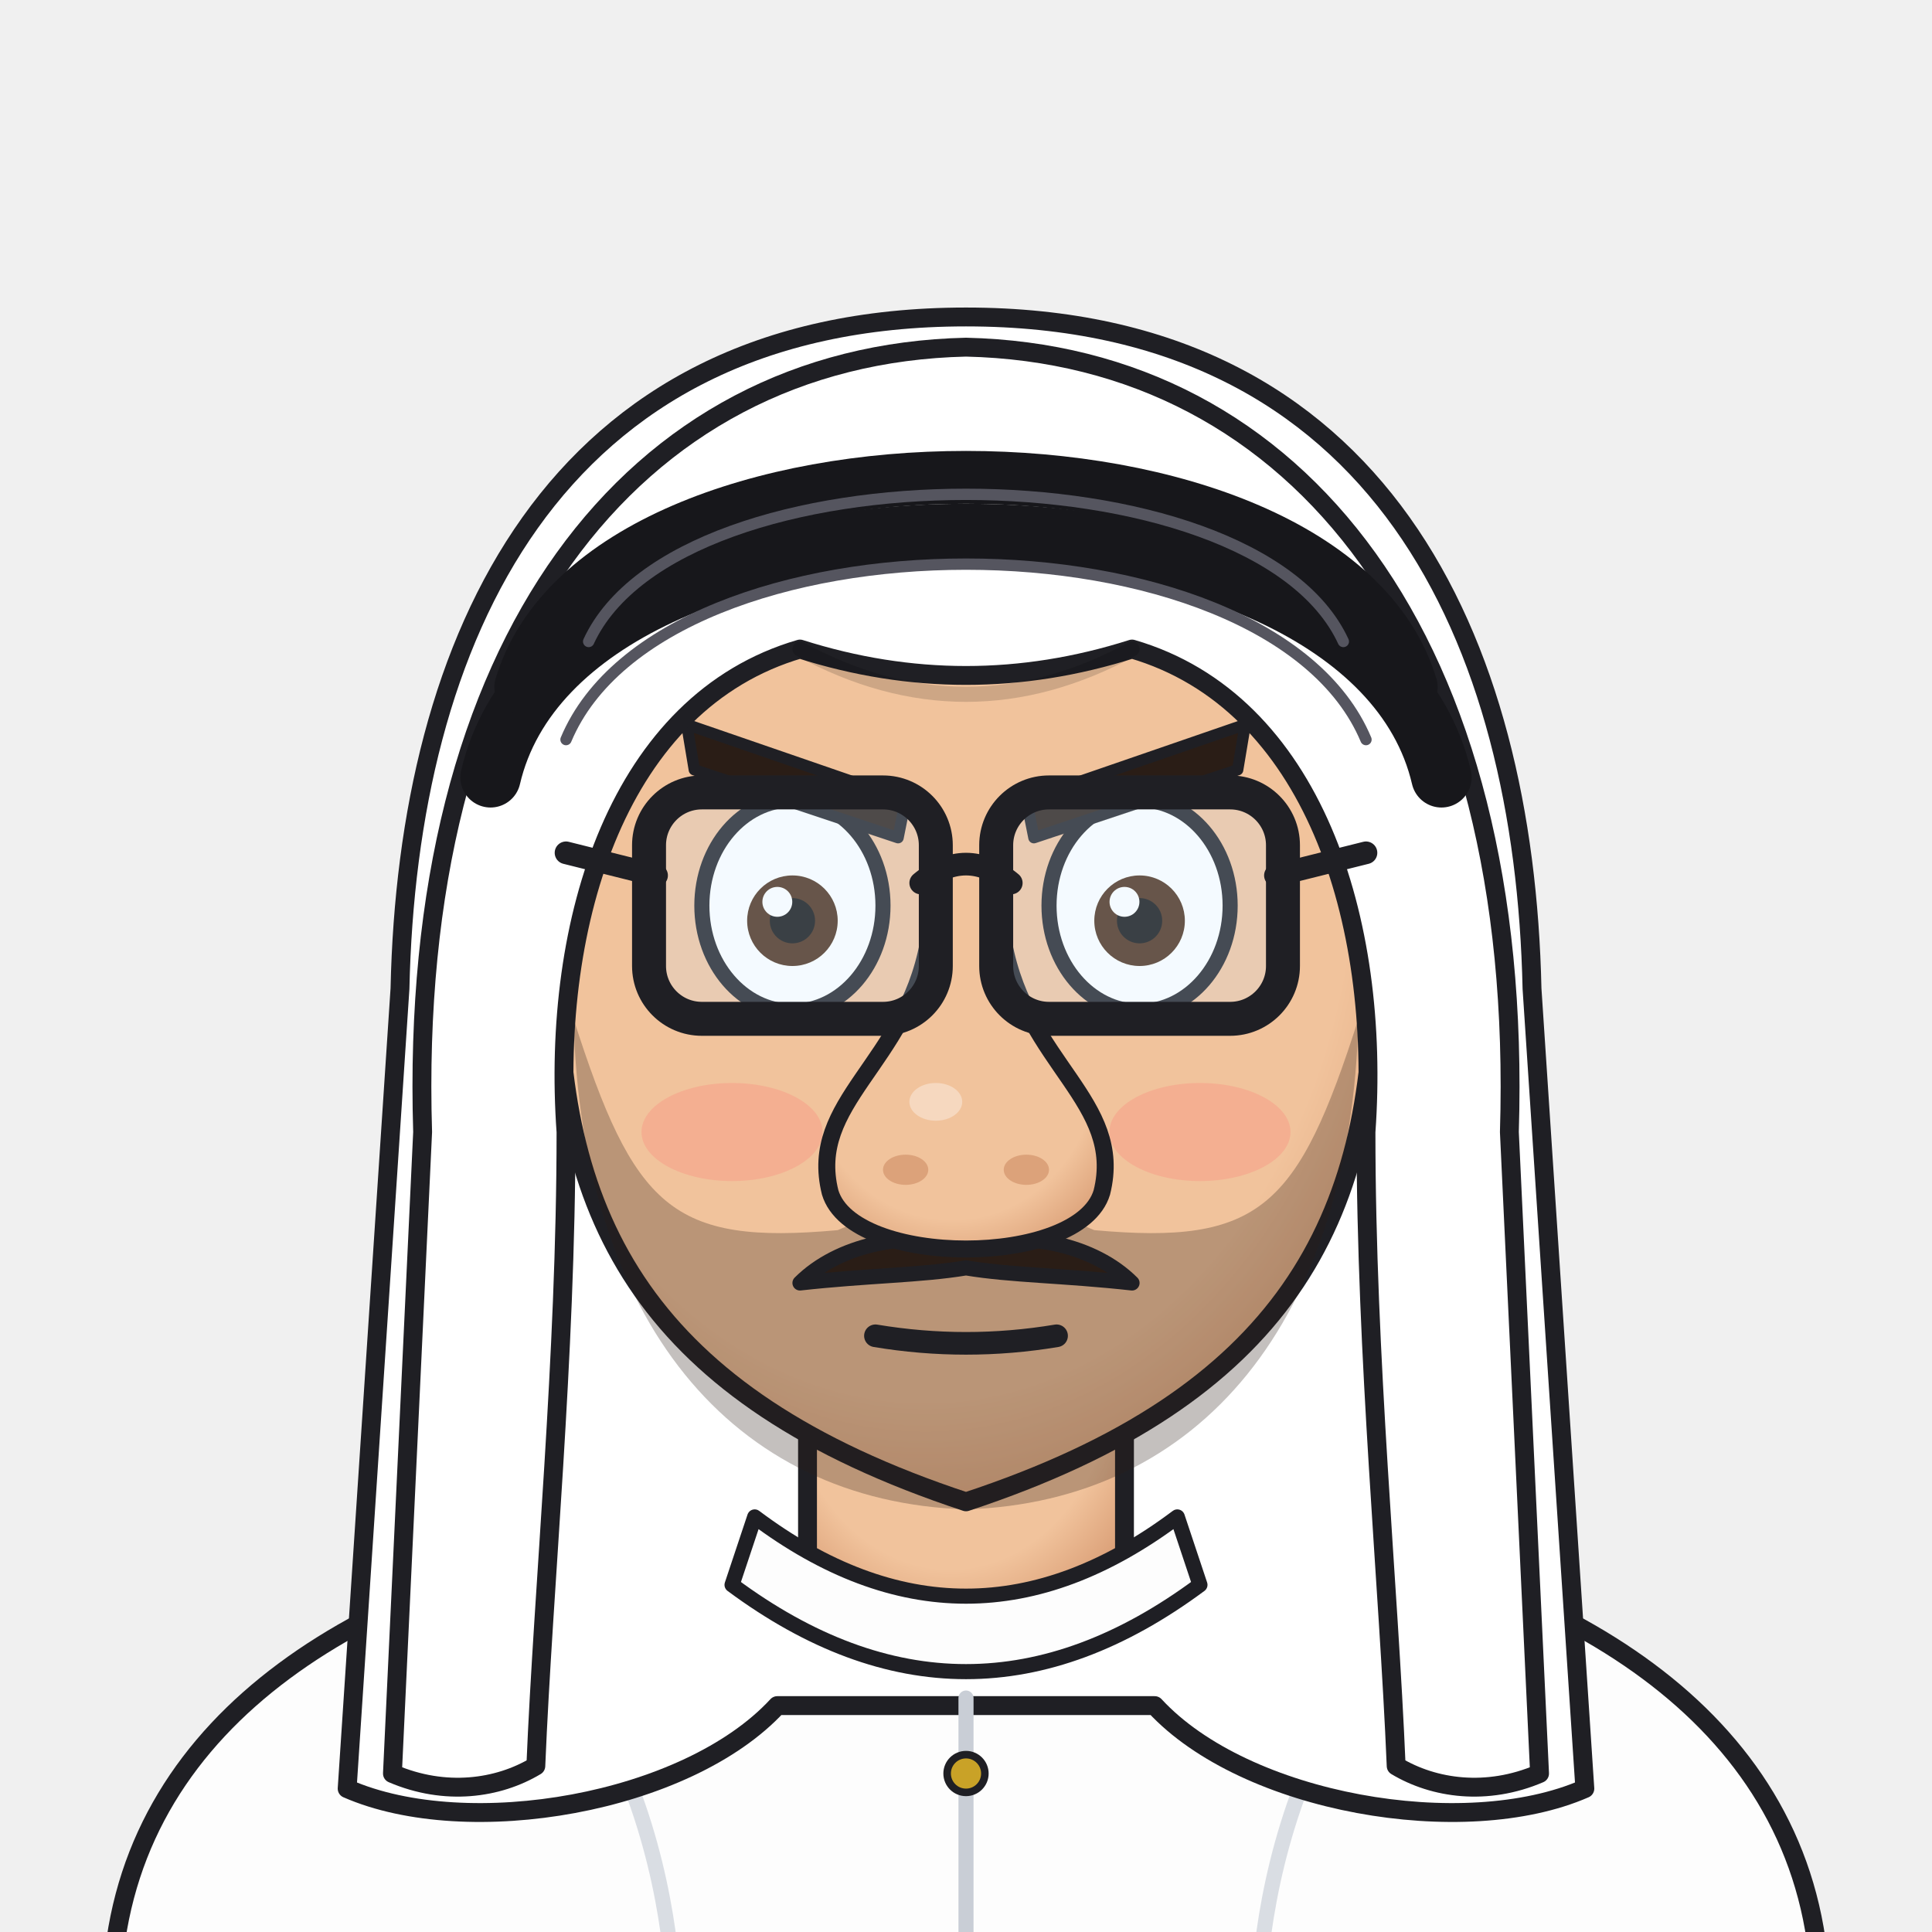
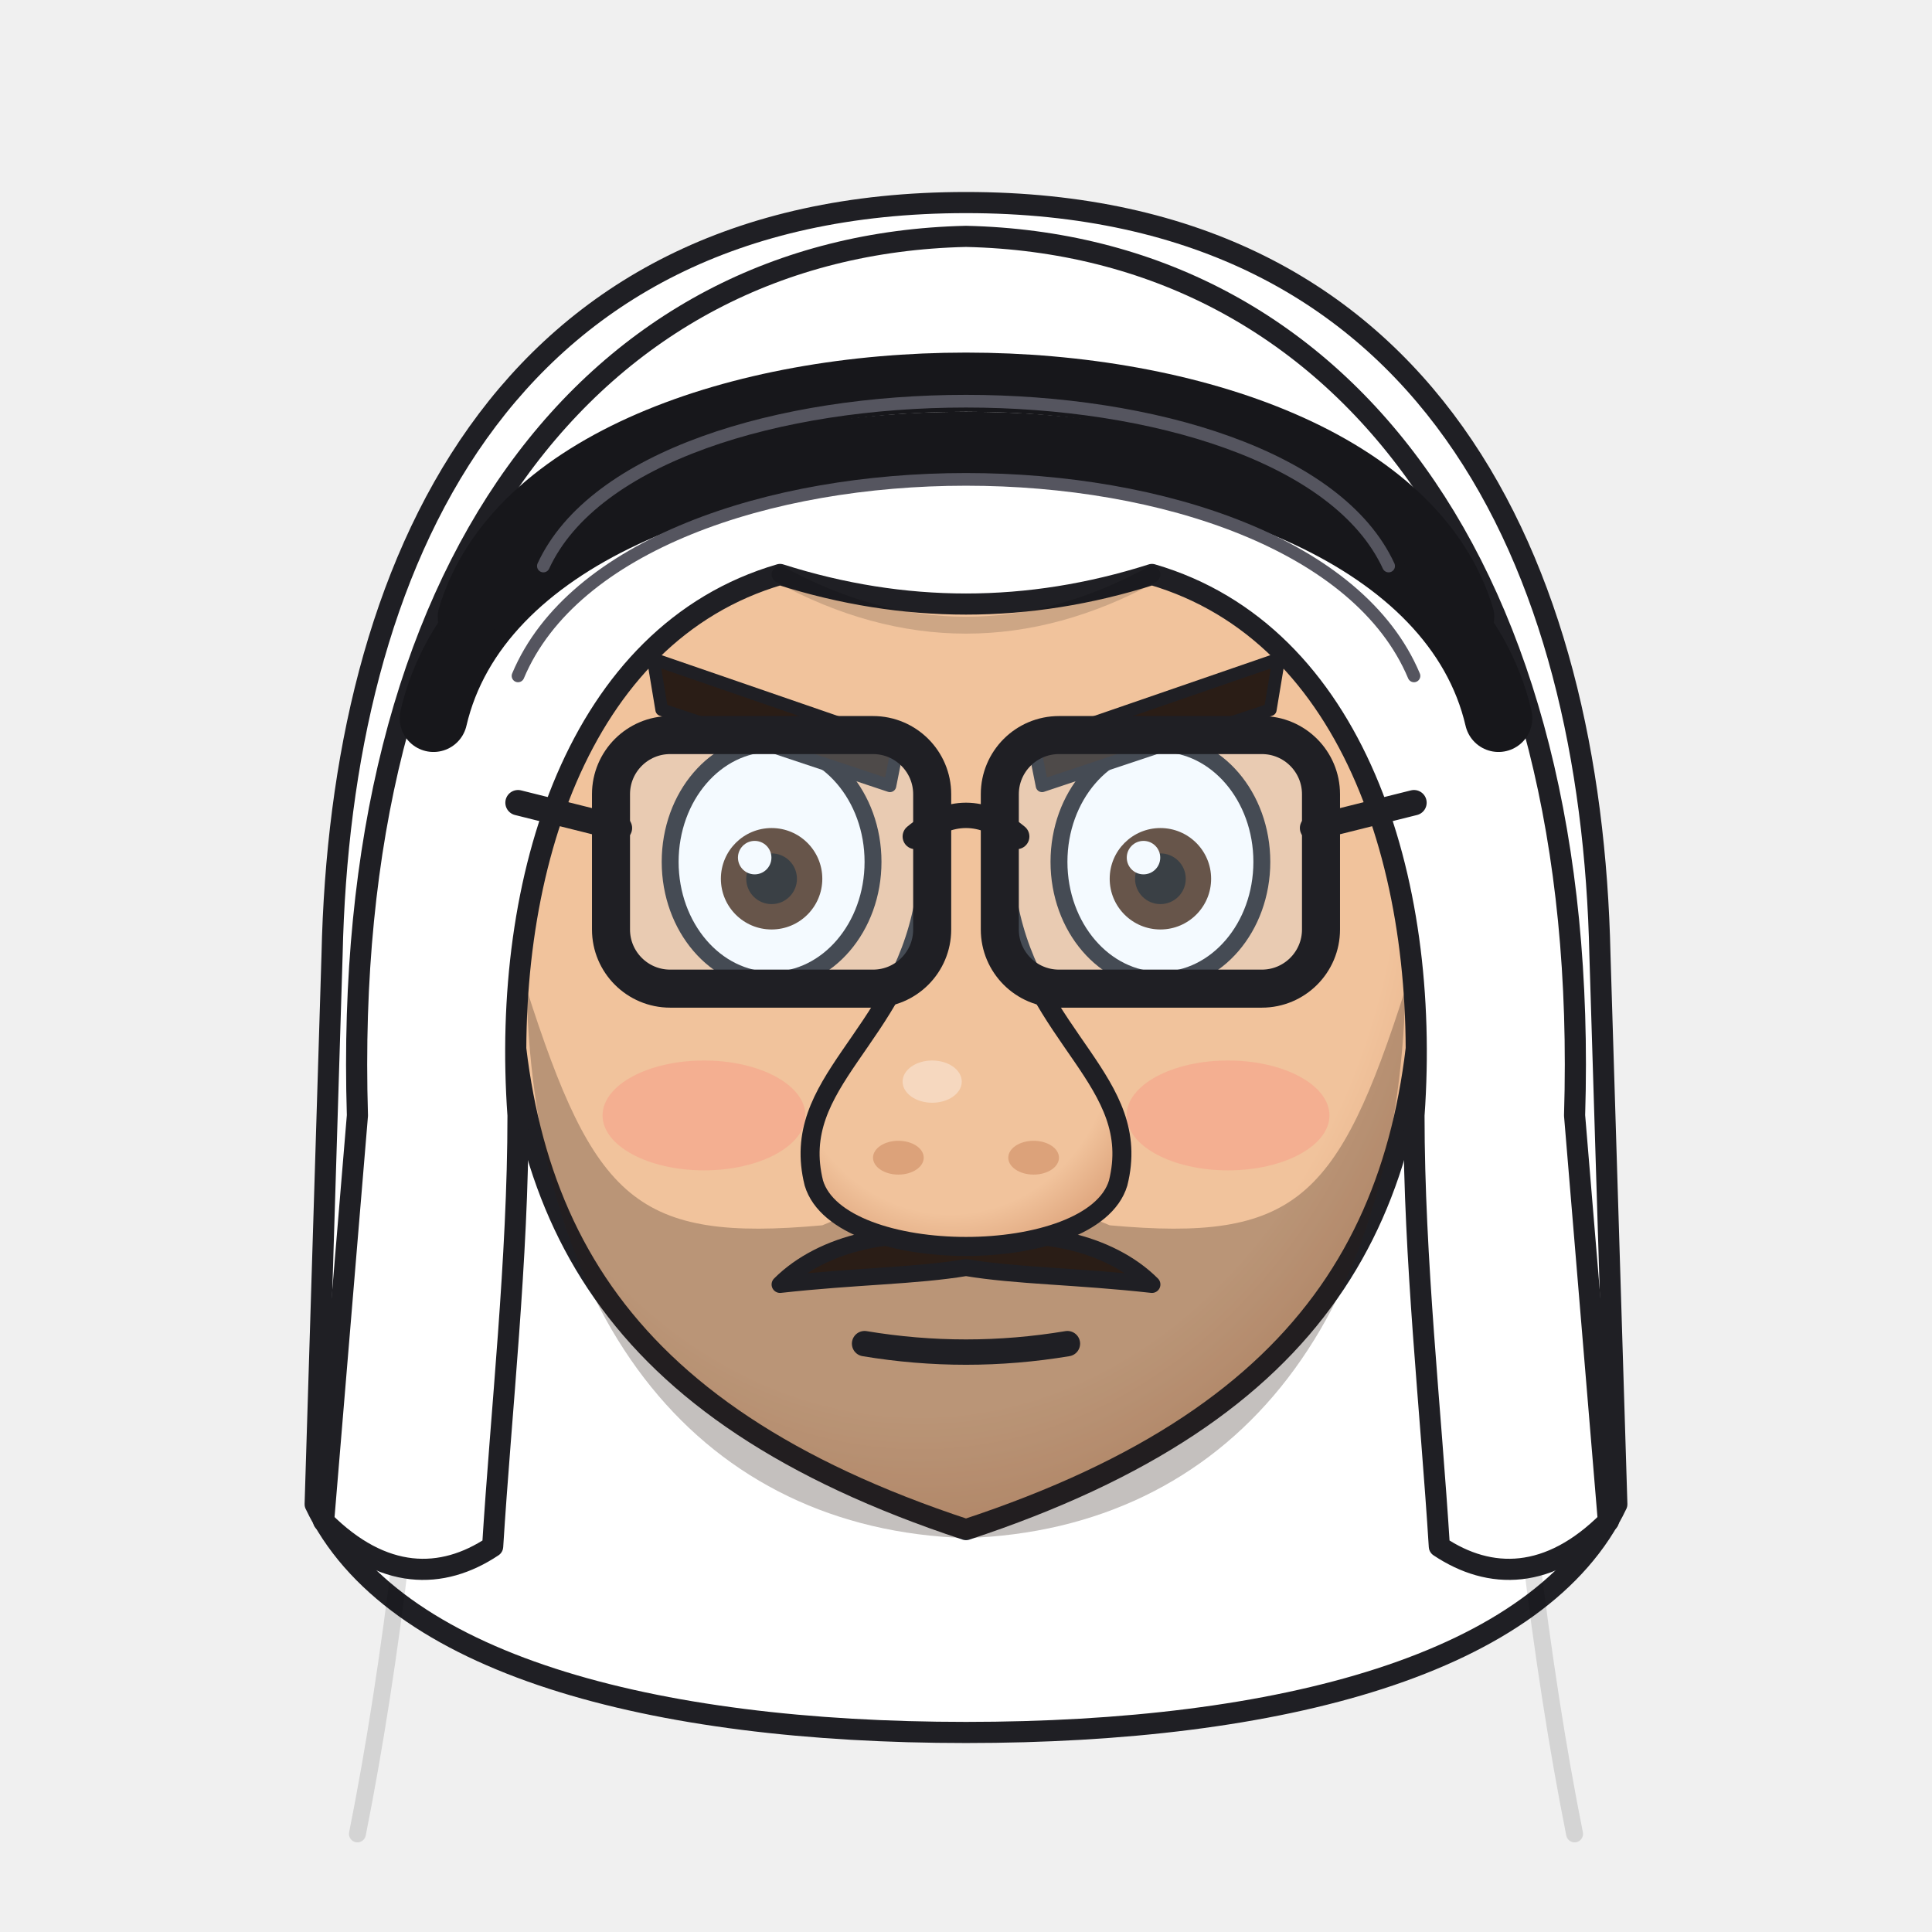
<svg xmlns="http://www.w3.org/2000/svg" viewBox="0 0 512 512" width="512" height="512">
  <defs>
    <linearGradient id="bga6" x1="0" y1="0" x2="0" y2="1">
      <stop offset="0" stop-color="#9fb0c4" />
      <stop offset="1" stop-color="#5f7189" />
    </linearGradient>
    <radialGradient id="glowa6" cx="0.5" cy="0.35" r="0.6">
      <stop offset="0" stop-color="#fff" stop-opacity="0.45" />
      <stop offset="1" stop-color="#fff" stop-opacity="0" />
    </radialGradient>
    <radialGradient id="skina6" cx="0.45" cy="0.38" r="0.7">
      <stop offset="0" stop-color="#f1c39c" />
      <stop offset="0.75" stop-color="#f1c39c" />
      <stop offset="1" stop-color="#dca27a" />
    </radialGradient>
    <pattern id="shma6" width="26" height="26" patternUnits="userSpaceOnUse" patternTransform="rotate(45 256 256)">
      <rect width="26" height="26" fill="#fbfbfb" />
      <rect x="2" y="2" width="9" height="9" fill="#d42b2b" />
      <rect x="15" y="15" width="9" height="9" fill="#d42b2b" />
      <rect x="15" y="4" width="5" height="5" fill="#d42b2b" opacity="0.55" />
      <rect x="4" y="15" width="5" height="5" fill="#d42b2b" opacity="0.55" />
    </pattern>
    <pattern id="knita6" width="14" height="14" patternUnits="userSpaceOnUse">
      <rect width="14" height="14" fill="#ffffff" />
      <circle cx="7" cy="7" r="2.6" fill="#d9dde3" />
    </pattern>
    <pattern id="kummaa6" width="30" height="30" patternUnits="userSpaceOnUse">
      <rect width="30" height="30" fill="#f7f3e8" />
      <path d="M15 3 L27 15 L15 27 L3 15 Z" fill="none" stroke="#1d7a5f" stroke-width="3" />
      <circle cx="15" cy="15" r="3.5" fill="#d6372f" />
    </pattern>
    <linearGradient id="lensa6" x1="0" y1="0" x2="0" y2="1">
      <stop offset="0" stop-color="#2b2b33" />
      <stop offset="1" stop-color="#5d6170" />
    </linearGradient>
    <linearGradient id="rainbowa6" x1="0" y1="0" x2="1" y2="1">
      <stop offset="0" stop-color="#29d39a" />
      <stop offset="0.5" stop-color="#3b8cff" />
      <stop offset="1" stop-color="#b84dff" />
    </linearGradient>
  </defs>
-   <path d="M30,520 C36,455 96,418 176,404 L336,404 C416,418 476,455 482,520 Z" fill="#fdfdfd" stroke="#1f1f24" stroke-width="5" stroke-linejoin="round" stroke-linecap="round" />
-   <path d="M150,440 C170,470 176,500 178,520" fill="none" stroke="#d9dde3" stroke-width="4" stroke-linecap="round" stroke-linejoin="round" />
-   <path d="M362,440 C342,470 336,500 334,520" fill="none" stroke="#d9dde3" stroke-width="4" stroke-linecap="round" stroke-linejoin="round" />
-   <path d="M256,84 C366,84 404,170 406,262 L420,474 C388,488 330,478 306,452 L206,452 C182,478 124,488 92,474 L106,262 C108,170 146,84 256,84 Z" fill="#ffffff" stroke="#1f1f24" stroke-width="5" stroke-linejoin="round" stroke-linecap="round" />
-   <path d="M130,320 C126,380 120,430 112,470" fill="none" stroke="#000" stroke-width="4" stroke-linecap="round" stroke-linejoin="round" opacity="0.12" />
-   <path d="M382,320 C386,380 392,430 400,470" fill="none" stroke="#000" stroke-width="4" stroke-linecap="round" stroke-linejoin="round" opacity="0.12" />
-   <path d="M214,320 L214,412 Q256,440 298,412 L298,320 Z" fill="url(#skina6)" stroke="#1f1f24" stroke-width="5" stroke-linejoin="round" stroke-linecap="round" />
-   <path d="M214,350 Q256,395 298,350 L298,330 L214,330 Z" fill="#dca27a" opacity="0.8" />
-   <path d="M200,402 Q256,444 312,402 L318,420 Q256,466 194,420 Z" fill="#fdfdfd" stroke="#1f1f24" stroke-width="4" stroke-linejoin="round" stroke-linecap="round" />
-   <path d="M256,450 L256,520" fill="none" stroke="#c9ced6" stroke-width="4" stroke-linecap="round" stroke-linejoin="round" />
-   <circle cx="256" cy="470" r="5" fill="#c9a227" stroke="#1f1f24" stroke-width="2" />
-   <path d="M256,118 C331.6,118 364,176 364,258 C364,323 340.96,370 256,398 C171.04,370 148,323 148,258 C148,176 180.4,118 256,118 Z" fill="url(#skina6)" stroke="#1f1f24" stroke-width="5" stroke-linejoin="round" stroke-linecap="round" />
-   <ellipse cx="194" cy="300" rx="24" ry="13" fill="#ff6b6b" opacity="0.22" />
-   <ellipse cx="318" cy="300" rx="24" ry="13" fill="#ff6b6b" opacity="0.22" />
-   <path d="M152,270 C154,350 194,398 256,400 C318,398 358,350 360,270 C344,320 334,330 290,326 C276,320 266,318 256,318 C246,318 236,320 222,326 C178,330 168,320 152,270 Z" fill="#2a1d16" opacity="0.28" />
-   <path d="M232,354 Q256,358 280,354" fill="none" stroke="#1f1f24" stroke-width="6" stroke-linecap="round" stroke-linejoin="round" />
-   <path d="M256,330 C240,326 222,330 212,340 C230,338 244,338 256,336 C268,338 282,338 300,340 C290,330 272,326 256,330 Z" fill="#2a1d16" stroke="#1f1f24" stroke-width="4" stroke-linejoin="round" stroke-linecap="round" />
-   <g transform="translate(256 300) scale(1.0) translate(-256 -300)">
-     <path d="M246,250 C240,282 214,292 220,316 C226,336 286,336 292,316 C298,292 272,282 266,250" fill="url(#skina6)" stroke="#1f1f24" stroke-width="4.5" stroke-linejoin="round" stroke-linecap="round" />
-     <ellipse cx="240" cy="310" rx="6" ry="4" fill="#dca27a" />
-     <ellipse cx="272" cy="310" rx="6" ry="4" fill="#dca27a" />
-     <ellipse cx="248" cy="292" rx="7" ry="5" fill="#fff" opacity="0.35" />
+   <g transform="translate(256 262) scale(1.12) translate(-256 -270)">
+     <path d="M256,84 C366,84 404,170 406,262 L410,392 C392,430 330,446 256,446 C182,446 120,430 102,392 L106,262 C108,170 146,84 256,84 Z" fill="#ffffff" stroke="#1f1f24" stroke-width="5" stroke-linejoin="round" stroke-linecap="round" />
+     <path d="M130,320 C126,380 120,430 112,470" fill="none" stroke="#000" stroke-width="4" stroke-linecap="round" stroke-linejoin="round" opacity="0.12" />
+     <path d="M382,320 C386,380 392,430 400,470" fill="none" stroke="#000" stroke-width="4" stroke-linecap="round" stroke-linejoin="round" opacity="0.12" />
+     <path d="M256,118 C331.6,118 364,176 364,258 C364,323 340.96,370 256,398 C171.04,370 148,323 148,258 C148,176 180.4,118 256,118 Z" fill="url(#skina6)" stroke="#1f1f24" stroke-width="5" stroke-linejoin="round" stroke-linecap="round" />
+     <ellipse cx="194" cy="300" rx="24" ry="13" fill="#ff6b6b" opacity="0.22" />
+     <ellipse cx="318" cy="300" rx="24" ry="13" fill="#ff6b6b" opacity="0.22" />
+     <path d="M152,270 C154,350 194,398 256,400 C318,398 358,350 360,270 C344,320 334,330 290,326 C276,320 266,318 256,318 C246,318 236,320 222,326 C178,330 168,320 152,270 Z" fill="#2a1d16" opacity="0.28" />
+     <path d="M232,354 Q256,358 280,354" fill="none" stroke="#1f1f24" stroke-width="6" stroke-linecap="round" stroke-linejoin="round" />
+     <path d="M256,330 C240,326 222,330 212,340 C230,338 244,338 256,336 C268,338 282,338 300,340 C290,330 272,326 256,330 Z" fill="#2a1d16" stroke="#1f1f24" stroke-width="4" stroke-linejoin="round" stroke-linecap="round" />
+     <g transform="translate(256 300) scale(1.0) translate(-256 -300)">
+       <path d="M246,250 C240,282 214,292 220,316 C226,336 286,336 292,316 C298,292 272,282 266,250" fill="url(#skina6)" stroke="#1f1f24" stroke-width="4.5" stroke-linejoin="round" stroke-linecap="round" />
+       <ellipse cx="240" cy="310" rx="6" ry="4" fill="#dca27a" />
+       <ellipse cx="272" cy="310" rx="6" ry="4" fill="#dca27a" />
+       <ellipse cx="248" cy="292" rx="7" ry="5" fill="#fff" opacity="0.35" />
+     </g>
+     <ellipse cx="210" cy="240" rx="24" ry="28" fill="#ffffff" stroke="#1f1f24" stroke-width="4" />
+     <circle cx="210" cy="244" r="12" fill="#4a2c17" />
+     <circle cx="210" cy="244" r="6.0" fill="#111" />
+     <circle cx="206" cy="239" r="3.96" fill="#fff" />
+     <ellipse cx="302" cy="240" rx="24" ry="28" fill="#ffffff" stroke="#1f1f24" stroke-width="4" />
+     <circle cx="302" cy="244" r="12" fill="#4a2c17" />
+     <circle cx="302" cy="244" r="6.0" fill="#111" />
+     <circle cx="298" cy="239" r="3.96" fill="#fff" />
+     <path d="M240,212 L182,192 L184,204 L238,222 Z" fill="#2a1d16" stroke="#1f1f24" stroke-width="3" stroke-linejoin="round" stroke-linecap="round" />
+     <path d="M272,212 L330,192 L328,204 L274,222 Z" fill="#2a1d16" stroke="#1f1f24" stroke-width="3" stroke-linejoin="round" stroke-linecap="round" />
+     <path d="M104,396 L112,300 C108,170 168,94 256,92 C344,94 404,170 400,300 L408,396 C394,410 380,410 368,402 C366,370 362,334 362,300 C366,244 348,186 300,172 Q256,186 212,172 C164,186 146,244 150,300 C150,334 146,370 144,402 C132,410 118,410 104,396 Z" fill="#ffffff" stroke="#1f1f24" stroke-width="5" stroke-linejoin="round" stroke-linecap="round" />
+     <path d="M212,172 Q256,196 300,172" fill="none" stroke="#000" stroke-width="4" stroke-linecap="round" stroke-linejoin="round" opacity="0.15" />
+     <path d="M170,140 C200,128 230,124 256,124" fill="none" stroke="#000" stroke-width="3" stroke-linecap="round" stroke-linejoin="round" opacity="0.12" />
+     <path d="M130,206 C150,120 362,120 382,206" fill="none" stroke="#17171b" stroke-width="16" stroke-linecap="round" stroke-linejoin="round" />
+     <path d="M138,182 C160,108 352,108 374,182" fill="none" stroke="#17171b" stroke-width="14" stroke-linecap="round" stroke-linejoin="round" />
+     <path d="M150,196 C176,134 336,134 362,196" fill="none" stroke="#55555f" stroke-width="3" stroke-linecap="round" stroke-linejoin="round" />
+     <path d="M156,170 C180,118 332,118 356,170" fill="none" stroke="#55555f" stroke-width="3" stroke-linecap="round" stroke-linejoin="round" />
+     <rect x="172" y="210" width="76" height="60" rx="14" fill="#cfe8ff" fill-opacity="0.22" stroke="#1f1f24" stroke-width="9" />
+     <rect x="264" y="210" width="76" height="60" rx="14" fill="#cfe8ff" fill-opacity="0.22" stroke="#1f1f24" stroke-width="9" />
+     <path d="M244,234 Q256,224 268,234" fill="none" stroke="#1f1f24" stroke-width="6" stroke-linecap="round" stroke-linejoin="round" />
+     <path d="M174,232 L150,226" fill="none" stroke="#1f1f24" stroke-width="6" stroke-linecap="round" stroke-linejoin="round" />
+     <path d="M338,232 L362,226" fill="none" stroke="#1f1f24" stroke-width="6" stroke-linecap="round" stroke-linejoin="round" />
  </g>
-   <ellipse cx="210" cy="240" rx="24" ry="28" fill="#ffffff" stroke="#1f1f24" stroke-width="4" />
-   <circle cx="210" cy="244" r="12" fill="#4a2c17" />
-   <circle cx="210" cy="244" r="6.0" fill="#111" />
-   <circle cx="206" cy="239" r="3.96" fill="#fff" />
-   <ellipse cx="302" cy="240" rx="24" ry="28" fill="#ffffff" stroke="#1f1f24" stroke-width="4" />
-   <circle cx="302" cy="244" r="12" fill="#4a2c17" />
-   <circle cx="302" cy="244" r="6.0" fill="#111" />
-   <circle cx="298" cy="239" r="3.96" fill="#fff" />
-   <path d="M240,212 L182,192 L184,204 L238,222 Z" fill="#2a1d16" stroke="#1f1f24" stroke-width="3" stroke-linejoin="round" stroke-linecap="round" />
-   <path d="M272,212 L330,192 L328,204 L274,222 Z" fill="#2a1d16" stroke="#1f1f24" stroke-width="3" stroke-linejoin="round" stroke-linecap="round" />
-   <path d="M104,470 L112,300 C108,170 168,94 256,92 C344,94 404,170 400,300 L408,470 C394,476 380,474 370,468 C368,420 362,360 362,300 C366,244 348,186 300,172 Q256,186 212,172 C164,186 146,244 150,300 C150,360 144,420 142,468 C132,474 118,476 104,470 Z" fill="#ffffff" stroke="#1f1f24" stroke-width="5" stroke-linejoin="round" stroke-linecap="round" />
-   <path d="M212,172 Q256,196 300,172" fill="none" stroke="#000" stroke-width="4" stroke-linecap="round" stroke-linejoin="round" opacity="0.15" />
-   <path d="M170,140 C200,128 230,124 256,124" fill="none" stroke="#000" stroke-width="3" stroke-linecap="round" stroke-linejoin="round" opacity="0.12" />
-   <path d="M130,206 C150,120 362,120 382,206" fill="none" stroke="#17171b" stroke-width="16" stroke-linecap="round" stroke-linejoin="round" />
-   <path d="M138,182 C160,108 352,108 374,182" fill="none" stroke="#17171b" stroke-width="14" stroke-linecap="round" stroke-linejoin="round" />
-   <path d="M150,196 C176,134 336,134 362,196" fill="none" stroke="#55555f" stroke-width="3" stroke-linecap="round" stroke-linejoin="round" />
-   <path d="M156,170 C180,118 332,118 356,170" fill="none" stroke="#55555f" stroke-width="3" stroke-linecap="round" stroke-linejoin="round" />
-   <rect x="172" y="210" width="76" height="60" rx="14" fill="#cfe8ff" fill-opacity="0.22" stroke="#1f1f24" stroke-width="9" />
-   <rect x="264" y="210" width="76" height="60" rx="14" fill="#cfe8ff" fill-opacity="0.22" stroke="#1f1f24" stroke-width="9" />
-   <path d="M244,234 Q256,224 268,234" fill="none" stroke="#1f1f24" stroke-width="6" stroke-linecap="round" stroke-linejoin="round" />
-   <path d="M174,232 L150,226" fill="none" stroke="#1f1f24" stroke-width="6" stroke-linecap="round" stroke-linejoin="round" />
-   <path d="M338,232 L362,226" fill="none" stroke="#1f1f24" stroke-width="6" stroke-linecap="round" stroke-linejoin="round" />
</svg>
